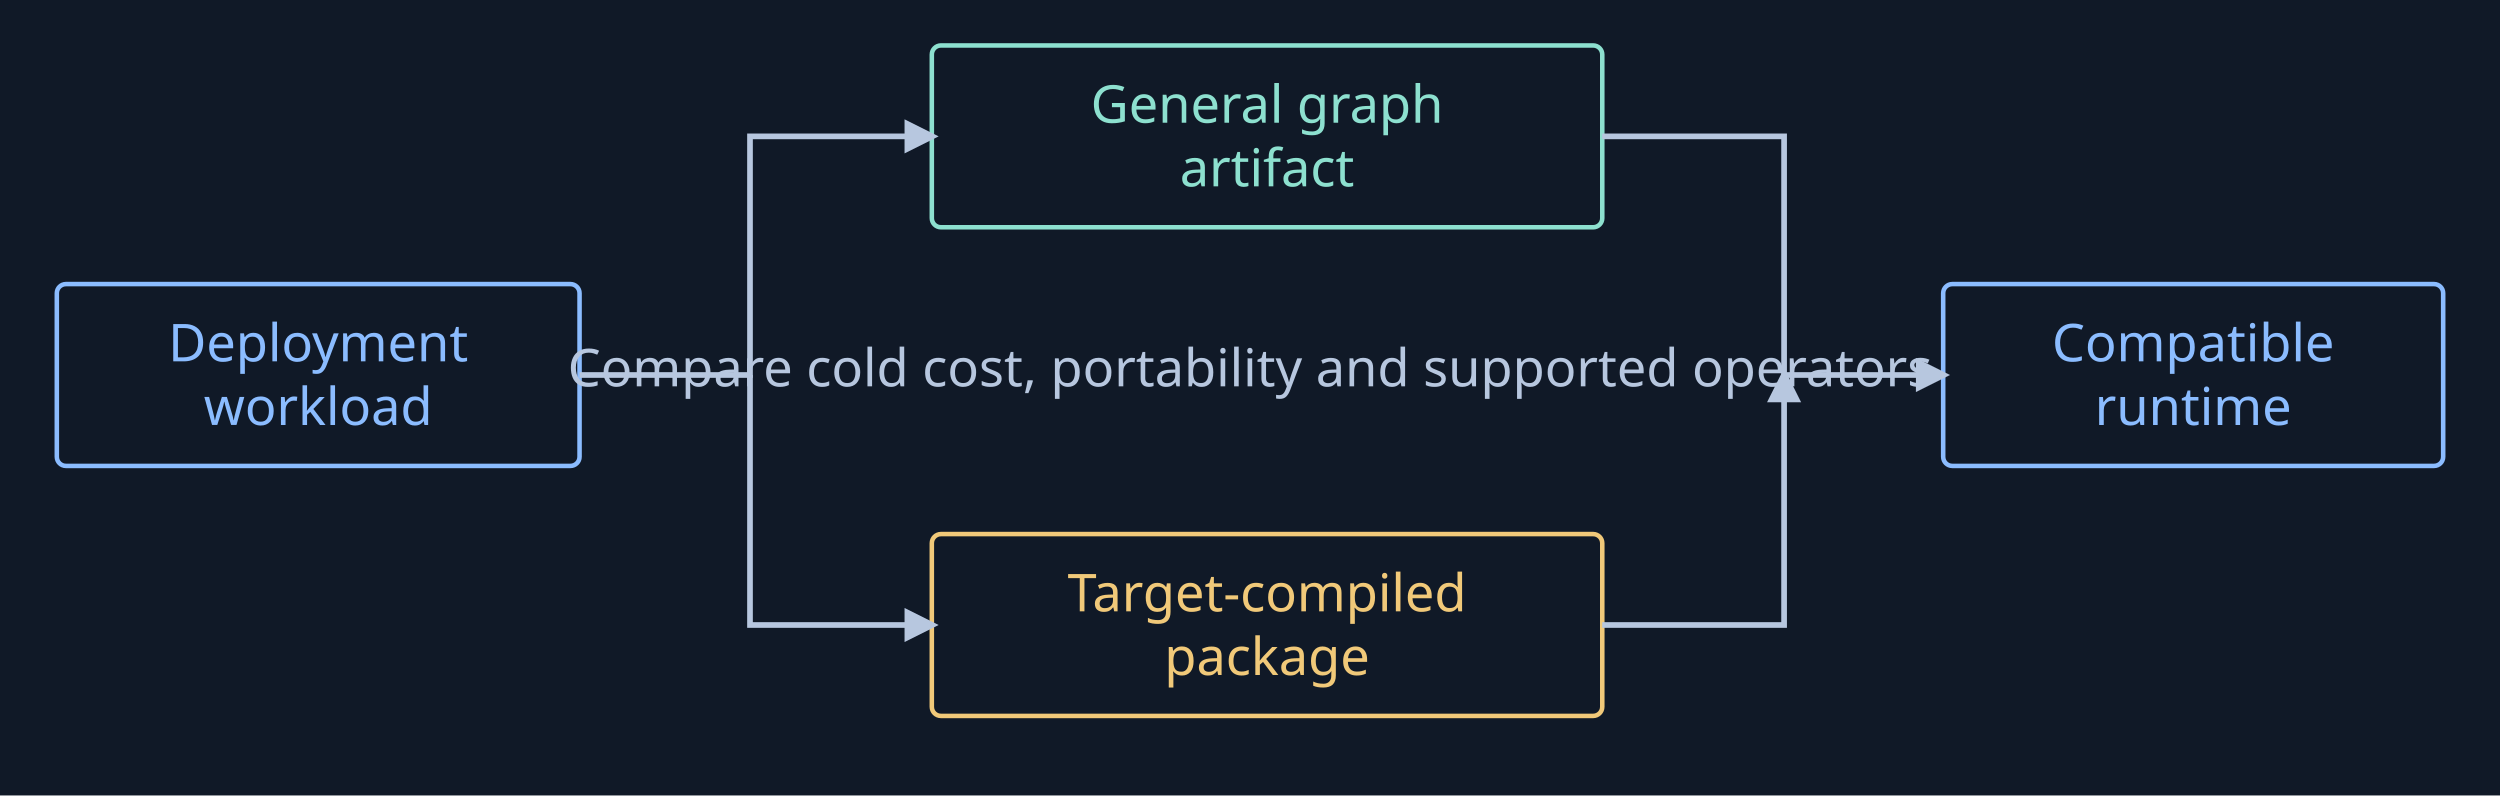
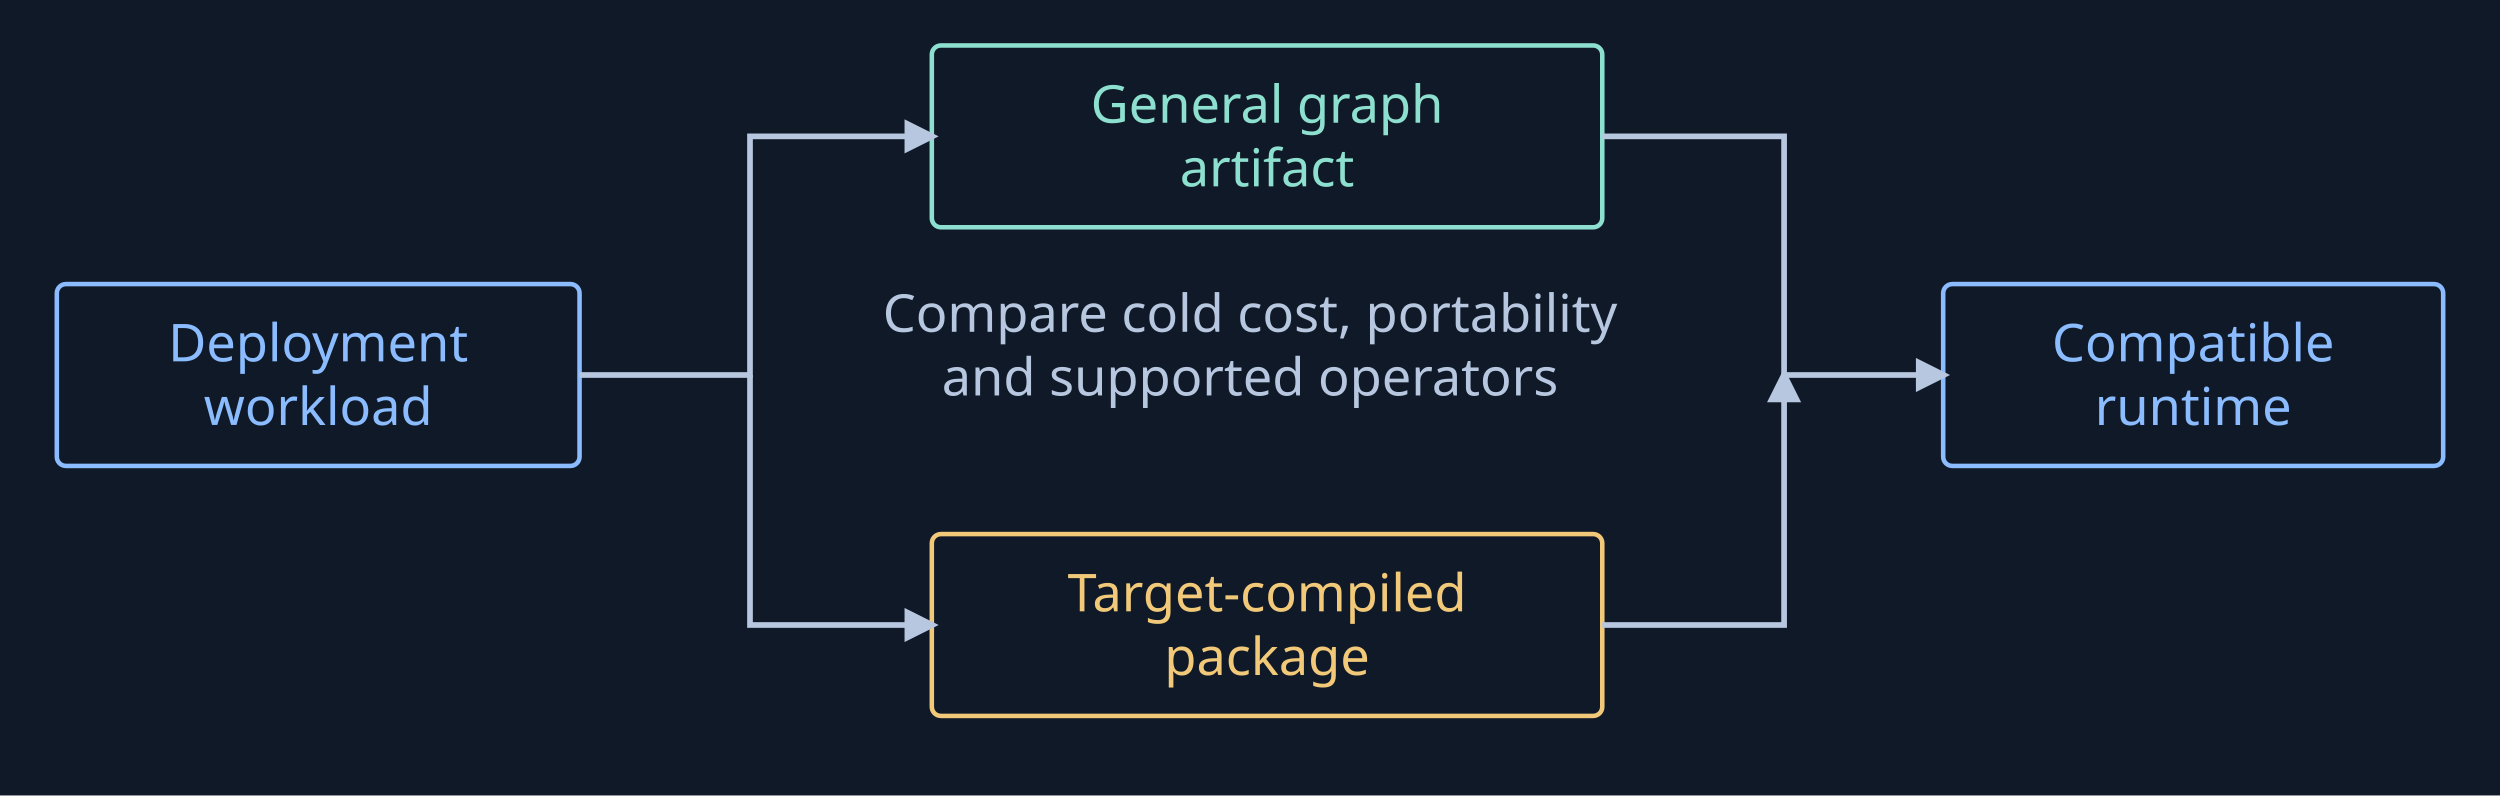
<svg xmlns="http://www.w3.org/2000/svg" viewBox="0 0 1100 350" role="img" aria-labelledby="mechanism-32-09-title mechanism-32-09-desc" style="display:block;width:100%;height:auto">
  <defs>
    <marker id="mechanism-32-09-arrow" viewBox="0 0 10 10" refX="8" refY="5" markerWidth="6" markerHeight="6" orient="auto-start-reverse">
      <path d="M0 0 L10 5 L0 10Z" fill="#b7c7df" />
    </marker>
  </defs>
  <rect width="1100" height="350" fill="#101927" />
  <g font-family="system-ui,sans-serif">
    <rect x="25" y="125" width="230" height="80" rx="4" fill="#101927" stroke="#8bbcff" stroke-width="2" />
    <text x="140.0" y="159.0" font-size="23" fill="#8bbcff" text-anchor="middle">Deployment</text>
    <text x="140.0" y="187.0" font-size="23" fill="#8bbcff" text-anchor="middle">workload</text>
    <rect x="410" y="20" width="295" height="80" rx="4" fill="#101927" stroke="#8de0cf" stroke-width="2" />
    <text x="557.5" y="54.0" font-size="23" fill="#8de0cf" text-anchor="middle">General graph</text>
    <text x="557.5" y="82.0" font-size="23" fill="#8de0cf" text-anchor="middle">artifact</text>
    <rect x="410" y="235" width="295" height="80" rx="4" fill="#101927" stroke="#f1c979" stroke-width="2" />
    <text x="557.5" y="269.0" font-size="23" fill="#f1c979" text-anchor="middle">Target-compiled</text>
    <text x="557.5" y="297.0" font-size="23" fill="#f1c979" text-anchor="middle">package</text>
    <rect x="855" y="125" width="220" height="80" rx="4" fill="#101927" stroke="#8bbcff" stroke-width="2" />
    <text x="965.0" y="159.0" font-size="23" fill="#8bbcff" text-anchor="middle">Compatible</text>
    <text x="965.0" y="187.0" font-size="23" fill="#8bbcff" text-anchor="middle">runtime</text>
    <path d="M255,165 L330,165 L330,60 L410,60" fill="none" stroke="#b7c7df" stroke-width="2.5" marker-end="url(#mechanism-32-09-arrow)" />
    <path d="M330,165 L330,275 L410,275" fill="none" stroke="#b7c7df" stroke-width="2.5" marker-end="url(#mechanism-32-09-arrow)" />
    <path d="M705,60 L785,60 L785,165 L855,165" fill="none" stroke="#b7c7df" stroke-width="2.5" marker-end="url(#mechanism-32-09-arrow)" />
    <path d="M705,275 L785,275 L785,165" fill="none" stroke="#b7c7df" stroke-width="2.5" marker-end="url(#mechanism-32-09-arrow)" />
-     <text x="550" y="170" font-size="23" fill="#b7c7df" text-anchor="middle">Compare cold cost, portability and supported operators</text>
+     <text x="550" y="146" font-size="23" fill="#b7c7df" text-anchor="middle">Compare cold cost, portability</text>
+     <text x="550" y="174" font-size="23" fill="#b7c7df" text-anchor="middle">and supported operators</text>
  </g>
</svg>
